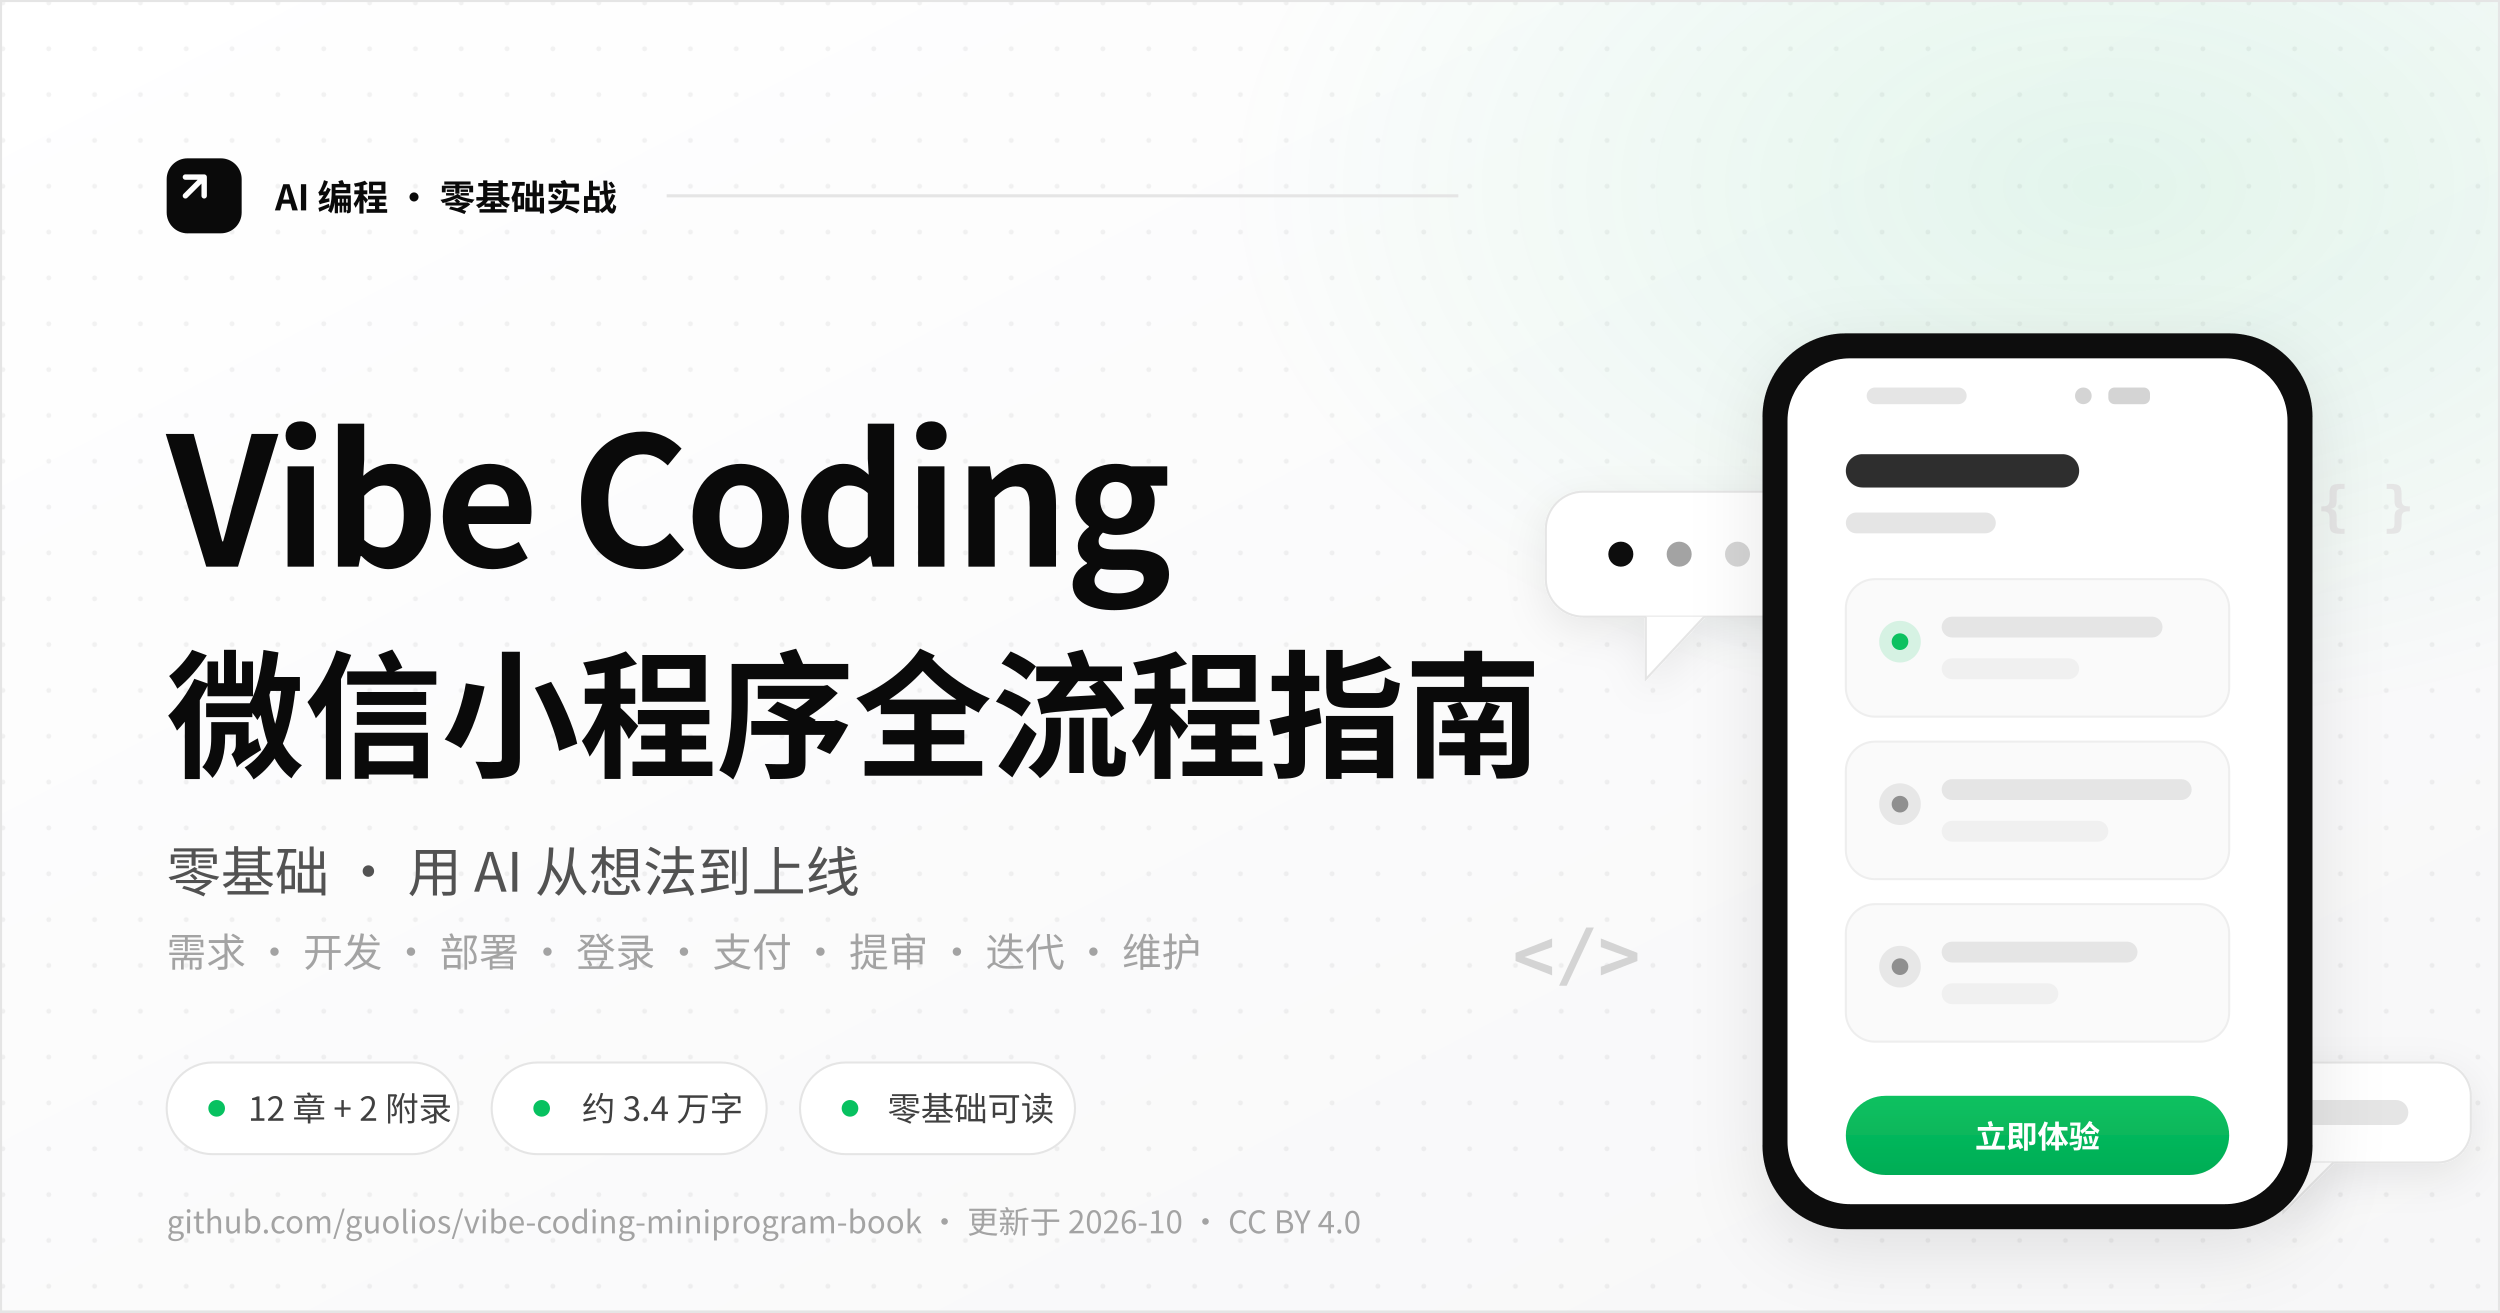
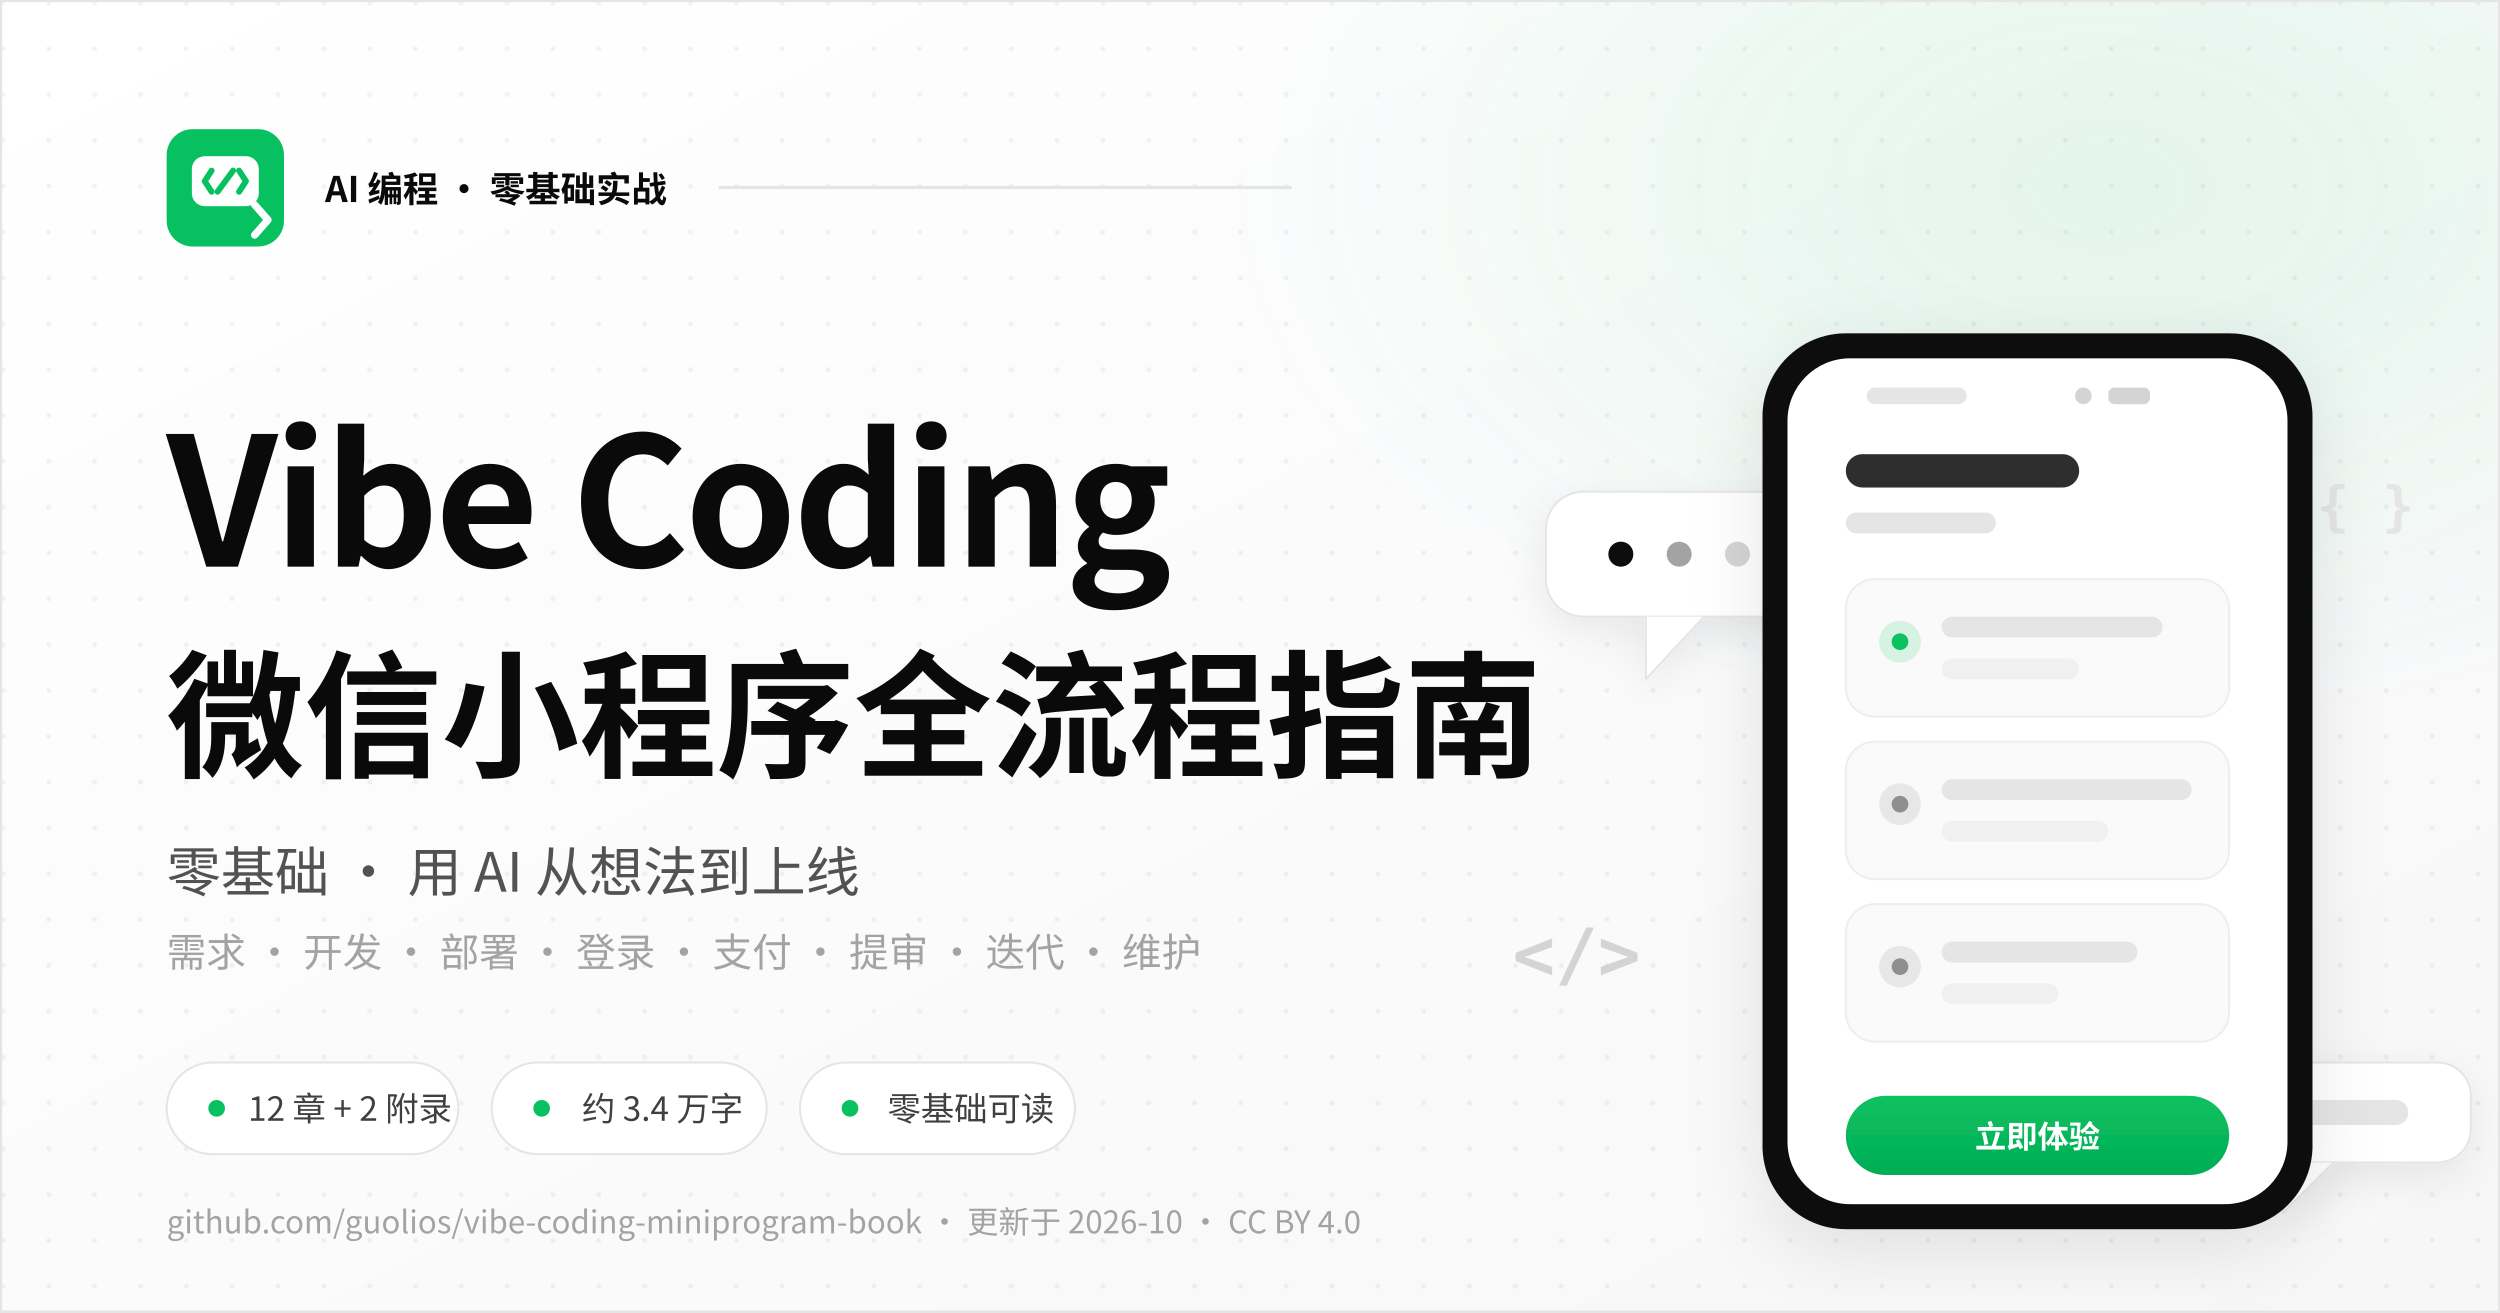
<svg xmlns="http://www.w3.org/2000/svg" viewBox="0 0 1200 630" font-family="-apple-system, BlinkMacSystemFont, 'Segoe UI', 'PingFang SC', 'Hiragino Sans GB', 'Microsoft YaHei', 'Noto Sans CJK SC', sans-serif">
  <defs>
    <linearGradient id="bg" x1="0" y1="0" x2="1" y2="1">
      <stop offset="0" stop-color="#ffffff" />
      <stop offset="1" stop-color="#f7f7f8" />
    </linearGradient>
    <radialGradient id="glow" cx="0.5" cy="0.5" r="0.5">
      <stop offset="0" stop-color="#07C160" stop-opacity="0.10" />
      <stop offset="1" stop-color="#07C160" stop-opacity="0" />
    </radialGradient>
    <pattern id="dots" x="0" y="0" width="22" height="22" patternUnits="userSpaceOnUse">
      <circle cx="1.4" cy="1.4" r="1.2" fill="#0a0a0a" opacity="0.05" />
    </pattern>
    <filter id="soft" x="-30%" y="-30%" width="160%" height="160%">
      <feDropShadow dx="0" dy="10" stdDeviation="18" flood-color="#0a0a0a" flood-opacity="0.10" />
    </filter>
    <filter id="softer" x="-40%" y="-40%" width="180%" height="180%">
      <feDropShadow dx="0" dy="6" stdDeviation="10" flood-color="#0a0a0a" flood-opacity="0.08" />
    </filter>
    <linearGradient id="btn" x1="0" y1="0" x2="0" y2="1">
      <stop offset="0" stop-color="#07C160" />
      <stop offset="1" stop-color="#06AD56" />
    </linearGradient>
  </defs>
  <rect width="1200" height="630" fill="url(#bg)" />
  <rect width="1200" height="630" fill="url(#dots)" />
  <ellipse cx="1010" cy="90" rx="420" ry="260" fill="url(#glow)" />
  <rect x="0" y="0" width="1200" height="630" fill="none" stroke="#e5e5e5" stroke-width="2" />
-   <g transform="translate(80, 76)">
-     <rect x="0" y="0" width="36" height="36" rx="10" fill="#0a0a0a" />
-     <path d="M9 18 L18 9 M18 9 L18 18 M18 9 L9 9" fill="none" stroke="#ffffff" stroke-width="2.6" stroke-linecap="round" stroke-linejoin="round" />
-     <text x="52" y="25" font-size="17" font-weight="600" fill="#0a0a0a">AI 编程 · 零基础实战</text>
-     <line x1="240" y1="18" x2="620" y2="18" stroke="#e5e5e5" stroke-width="1.5" />
+   <g transform="translate(80, 62) scale(0.11)">
+     <rect width="512" height="512" rx="113" fill="#07C160" />
+     <rect x="110" y="118" width="292" height="218" rx="56" fill="#ffffff" />
+     <g fill="none" stroke="#07C160" stroke-width="26" stroke-linecap="round" stroke-linejoin="round">
+       <path d="M196 181 L166 227 L196 273" />
+       <path d="M222 273 L290 181" />
+       <path d="M316 181 L346 227 L316 273" />
+     </g>
+     <path d="M384 330 L442 396 L384 462" fill="none" stroke="#ffffff" stroke-width="32" stroke-linecap="round" stroke-linejoin="round" />
  </g>
+   <text x="156" y="97" font-size="17" font-weight="600" fill="#0a0a0a">AI 编程 · 零基础实战</text>
+   <line x1="345" y1="90" x2="620" y2="90" stroke="#e5e5e5" stroke-width="1.5" />
  <text x="80" y="272" font-size="86" font-weight="800" fill="#0a0a0a" letter-spacing="-2">Vibe Coding</text>
  <text x="80" y="368" font-size="66" font-weight="800" fill="#0a0a0a" letter-spacing="0">微信小程序全流程指南</text>
  <text x="80" y="428" font-size="26" fill="#525252">零基础 · 用 AI 从想法到上线</text>
  <text x="80" y="464" font-size="19" fill="#a3a3a3">需求 · 开发 · 部署 · 登录 · 支付 · 提审 · 迭代 · 维护</text>
  <g transform="translate(80, 510)">
    <rect x="0" y="0" width="140" height="44" rx="22" fill="#ffffff" stroke="#e5e5e5" />
    <circle cx="24" cy="22" r="4" fill="#07C160" />
    <text x="88" y="28" font-size="16" font-weight="500" fill="#404040" text-anchor="middle">12 章 + 2 附录</text>
    <rect x="156" y="0" width="132" height="44" rx="22" fill="#ffffff" stroke="#e5e5e5" />
    <circle cx="180" cy="22" r="4" fill="#07C160" />
    <text x="238" y="28" font-size="16" font-weight="500" fill="#404040" text-anchor="middle">约 3.4 万字</text>
    <rect x="304" y="0" width="132" height="44" rx="22" fill="#ffffff" stroke="#e5e5e5" />
    <circle cx="328" cy="22" r="4" fill="#07C160" />
    <text x="386" y="28" font-size="16" font-weight="500" fill="#404040" text-anchor="middle">零基础可读</text>
  </g>
  <text x="80" y="592" font-size="15" fill="#a3a3a3">github.com/guolios/vibe-coding-miniprogram-book · 更新于 2026-10 · CC BY 4.0</text>
  <g transform="translate(0, 40)">
    <g filter="url(#softer)">
      <rect x="742" y="196" width="168" height="60" rx="18" fill="#ffffff" stroke="#e5e5e5" />
      <circle cx="778" cy="226" r="6" fill="#0a0a0a" />
      <circle cx="806" cy="226" r="6" fill="#a3a3a3" />
      <circle cx="834" cy="226" r="6" fill="#d4d4d4" />
      <path d="M790 256 L790 286 L818 256" fill="#ffffff" stroke="#e5e5e5" />
    </g>
    <g filter="url(#softer)">
      <rect x="1068" y="470" width="118" height="48" rx="16" fill="#ffffff" stroke="#e5e5e5" />
      <rect x="1090" y="488" width="66" height="12" rx="6" fill="#e5e5e5" />
      <path d="M1096 518 L1096 542 L1120 518" fill="#ffffff" stroke="#e5e5e5" />
    </g>
    <text x="726" y="430" font-family="ui-monospace, SFMono-Regular, Menlo, Consolas, monospace" font-size="34" font-weight="700" fill="#d4d4d4">&lt;/&gt;</text>
    <text x="1112" y="212" font-family="ui-monospace, SFMono-Regular, Menlo, Consolas, monospace" font-size="26" font-weight="700" fill="#e5e5e5">{ }</text>
    <g filter="url(#soft)">
      <rect x="846" y="120" width="264" height="430" rx="40" fill="#0a0a0a" />
      <rect x="858" y="132" width="240" height="406" rx="30" fill="#ffffff" />
      <rect x="896" y="146" width="48" height="8" rx="4" fill="#e5e5e5" />
      <circle cx="1000" cy="150" r="4" fill="#d4d4d4" />
      <rect x="1012" y="146" width="20" height="8" rx="3" fill="#d4d4d4" />
      <rect x="886" y="178" width="112" height="16" rx="8" fill="#0a0a0a" opacity="0.85" />
      <rect x="886" y="206" width="72" height="10" rx="5" fill="#e5e5e5" />
      <rect x="886" y="238" width="184" height="66" rx="14" fill="#fafafa" stroke="#eeeeee" />
      <circle cx="912" cy="268" r="10" fill="#07C160" opacity="0.15" />
      <circle cx="912" cy="268" r="4" fill="#07C160" />
      <rect x="932" y="256" width="106" height="10" rx="5" fill="#e5e5e5" />
      <rect x="932" y="276" width="66" height="10" rx="5" fill="#f0f0f0" />
      <rect x="886" y="316" width="184" height="66" rx="14" fill="#fafafa" stroke="#eeeeee" />
      <circle cx="912" cy="346" r="10" fill="#0a0a0a" opacity="0.08" />
      <circle cx="912" cy="346" r="4" fill="#0a0a0a" opacity="0.4" />
      <rect x="932" y="334" width="120" height="10" rx="5" fill="#e5e5e5" />
      <rect x="932" y="354" width="80" height="10" rx="5" fill="#f0f0f0" />
      <rect x="886" y="394" width="184" height="66" rx="14" fill="#fafafa" stroke="#eeeeee" />
      <circle cx="912" cy="424" r="10" fill="#0a0a0a" opacity="0.08" />
      <circle cx="912" cy="424" r="4" fill="#0a0a0a" opacity="0.4" />
      <rect x="932" y="412" width="94" height="10" rx="5" fill="#e5e5e5" />
      <rect x="932" y="432" width="56" height="10" rx="5" fill="#f0f0f0" />
      <rect x="886" y="486" width="184" height="38" rx="19" fill="url(#btn)" />
      <text x="978" y="511" font-size="15" font-weight="600" fill="#ffffff" text-anchor="middle">立即体验</text>
    </g>
  </g>
</svg>
